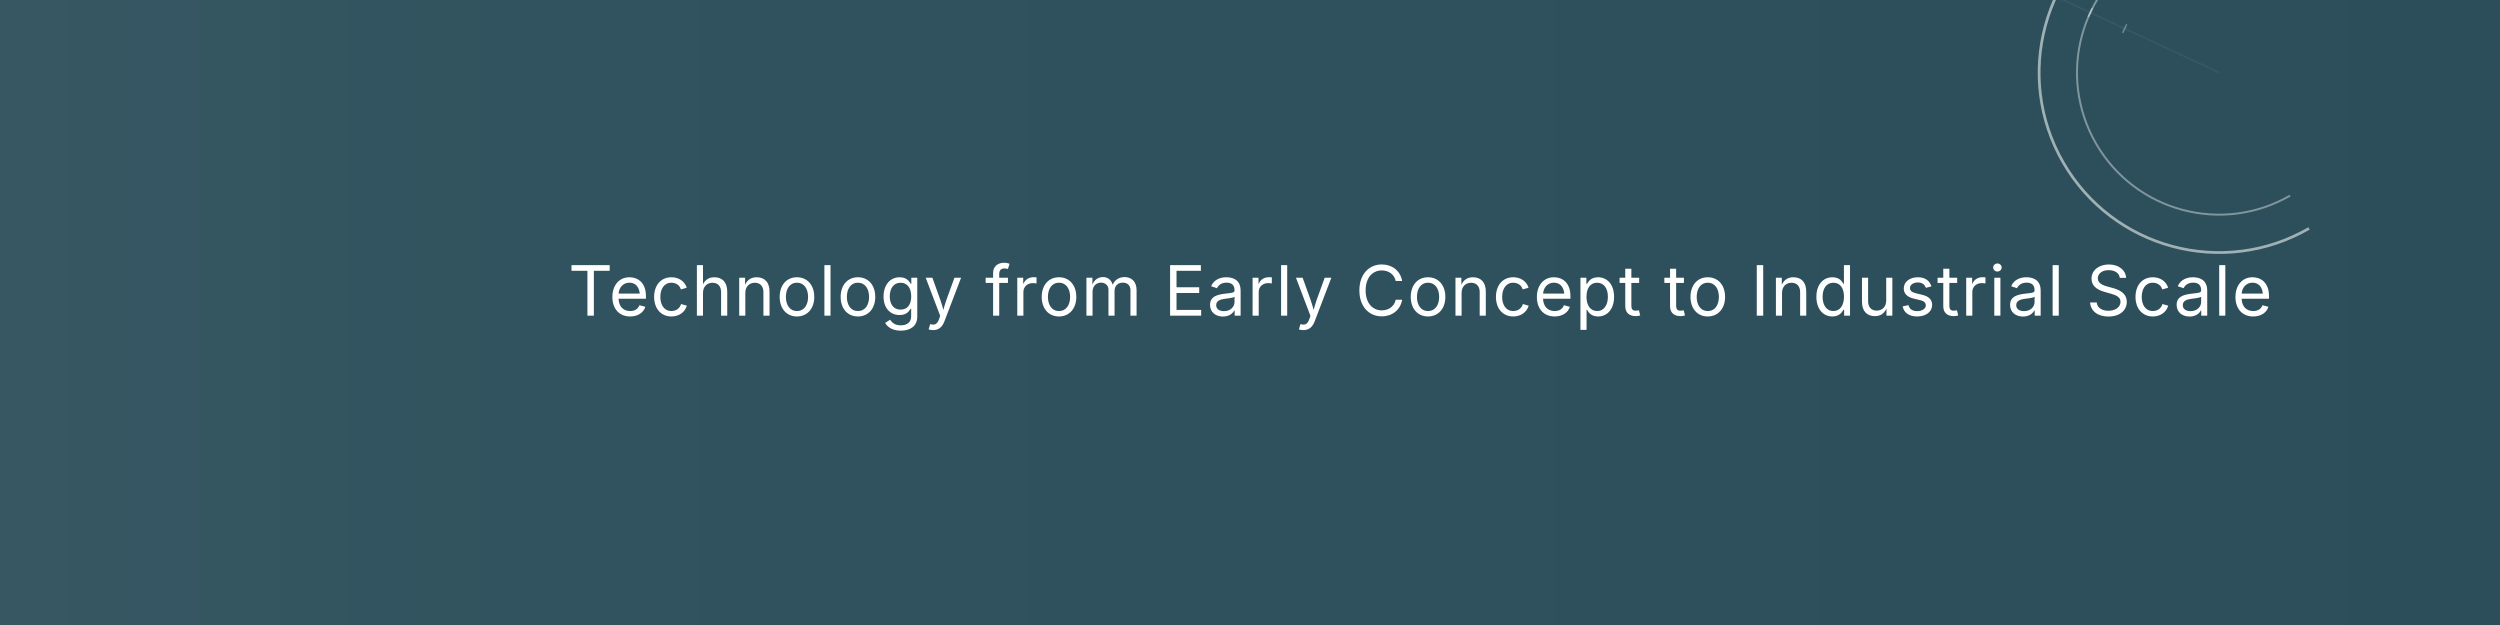
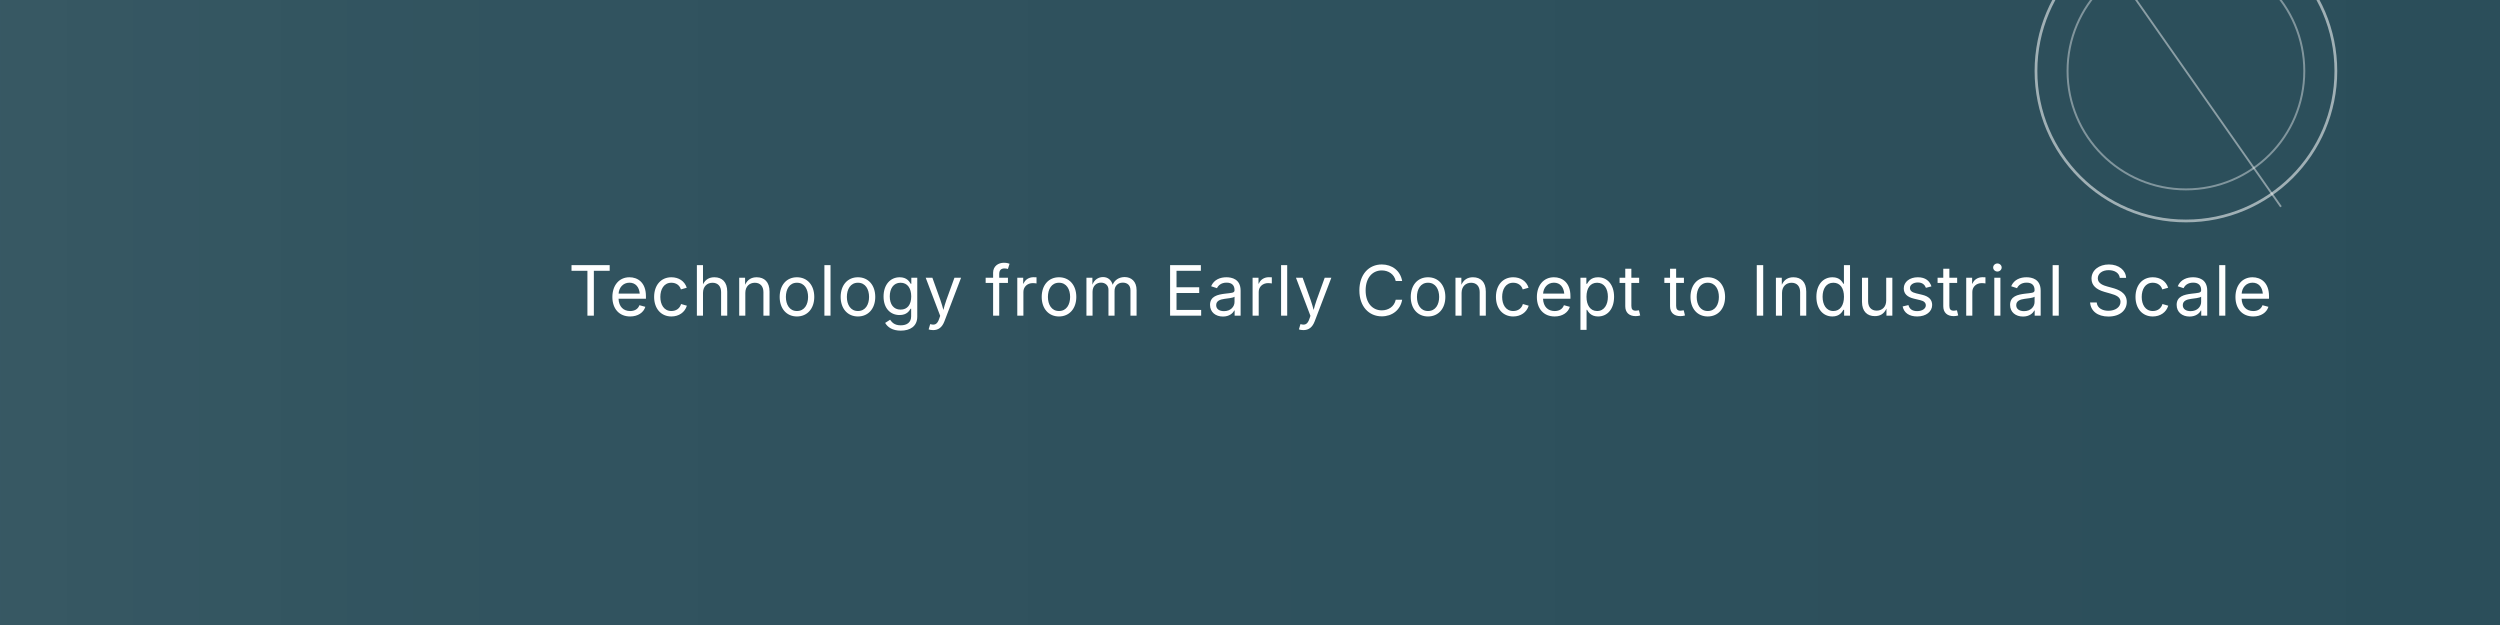
<svg xmlns="http://www.w3.org/2000/svg" width="1584" height="396" viewBox="0 0 1584 396">
  <defs>
    <linearGradient id="heroFade" x1="0" y1="0" x2="1" y2="0">
      <stop offset="0%" stop-color="white" stop-opacity="0.24" />
      <stop offset="20%" stop-color="white" stop-opacity="0.12" />
      <stop offset="100%" stop-color="white" stop-opacity="0" />
    </linearGradient>
    <linearGradient id="radialFade" x1="210" y1="210" x2="400" y2="210" gradientUnits="userSpaceOnUse">
      <stop offset="0%" stop-color="white" stop-opacity="0.45" />
      <stop offset="100%" stop-color="white" stop-opacity="0.05" />
    </linearGradient>
  </defs>
  <rect width="1584" height="396" fill="#2B4E5A" />
  <rect width="1584" height="396" fill="url(#heroFade)" opacity="0.24" />
-   <g transform="translate(1280, -80) scale(0.60)" fill="none">
-     <g transform="rotate(-120 210 210)">
-       <path d="M20 210 A190 190 0 0 1 400 210" stroke="white" stroke-width="1.75" stroke-opacity="0.55" vector-effect="non-scaling-stroke" />
-       <path d="M60 210 A150 150 0 0 1 360 210" stroke="white" stroke-width="1.25" stroke-opacity="0.40" vector-effect="non-scaling-stroke" />
+   <g transform="translate(1280, -60) scale(0.50)" fill="none">
+     <g>
+       <circle cx="210" cy="210" r="190" stroke="white" stroke-width="1.75" stroke-opacity="0.55" vector-effect="non-scaling-stroke" />
+       <circle cx="210" cy="210" r="150" stroke="white" stroke-width="1.25" stroke-opacity="0.40" vector-effect="non-scaling-stroke" />
    </g>
-     <g transform="rotate(-155 210 210)">
-       <line x1="210" y1="210" x2="400" y2="210" stroke="url(#radialFade)" stroke-width="1" vector-effect="non-scaling-stroke" />
-       <line x1="360" y1="205" x2="360" y2="215" stroke="white" stroke-width="1" stroke-opacity="0.40" vector-effect="non-scaling-stroke" />
-       <line x1="320" y1="205" x2="320" y2="215" stroke="white" stroke-width="1" stroke-opacity="0.32" vector-effect="non-scaling-stroke" />
+     <g transform="rotate(-35 210 210)">
+       <line x1="210" y1="0" x2="210" y2="420" stroke="white" stroke-width="1.2" stroke-opacity="0.45" vector-effect="non-scaling-stroke" />
    </g>
  </g>
  <g font-family="Public Sans, system-ui, -apple-system, BlinkMacSystemFont, sans-serif" font-weight="400" font-size="44" fill="#FFFFFF" letter-spacing="0.8">
    <text x="360" y="200">Technology from Early Concept to Industrial Scale</text>
  </g>
</svg>
